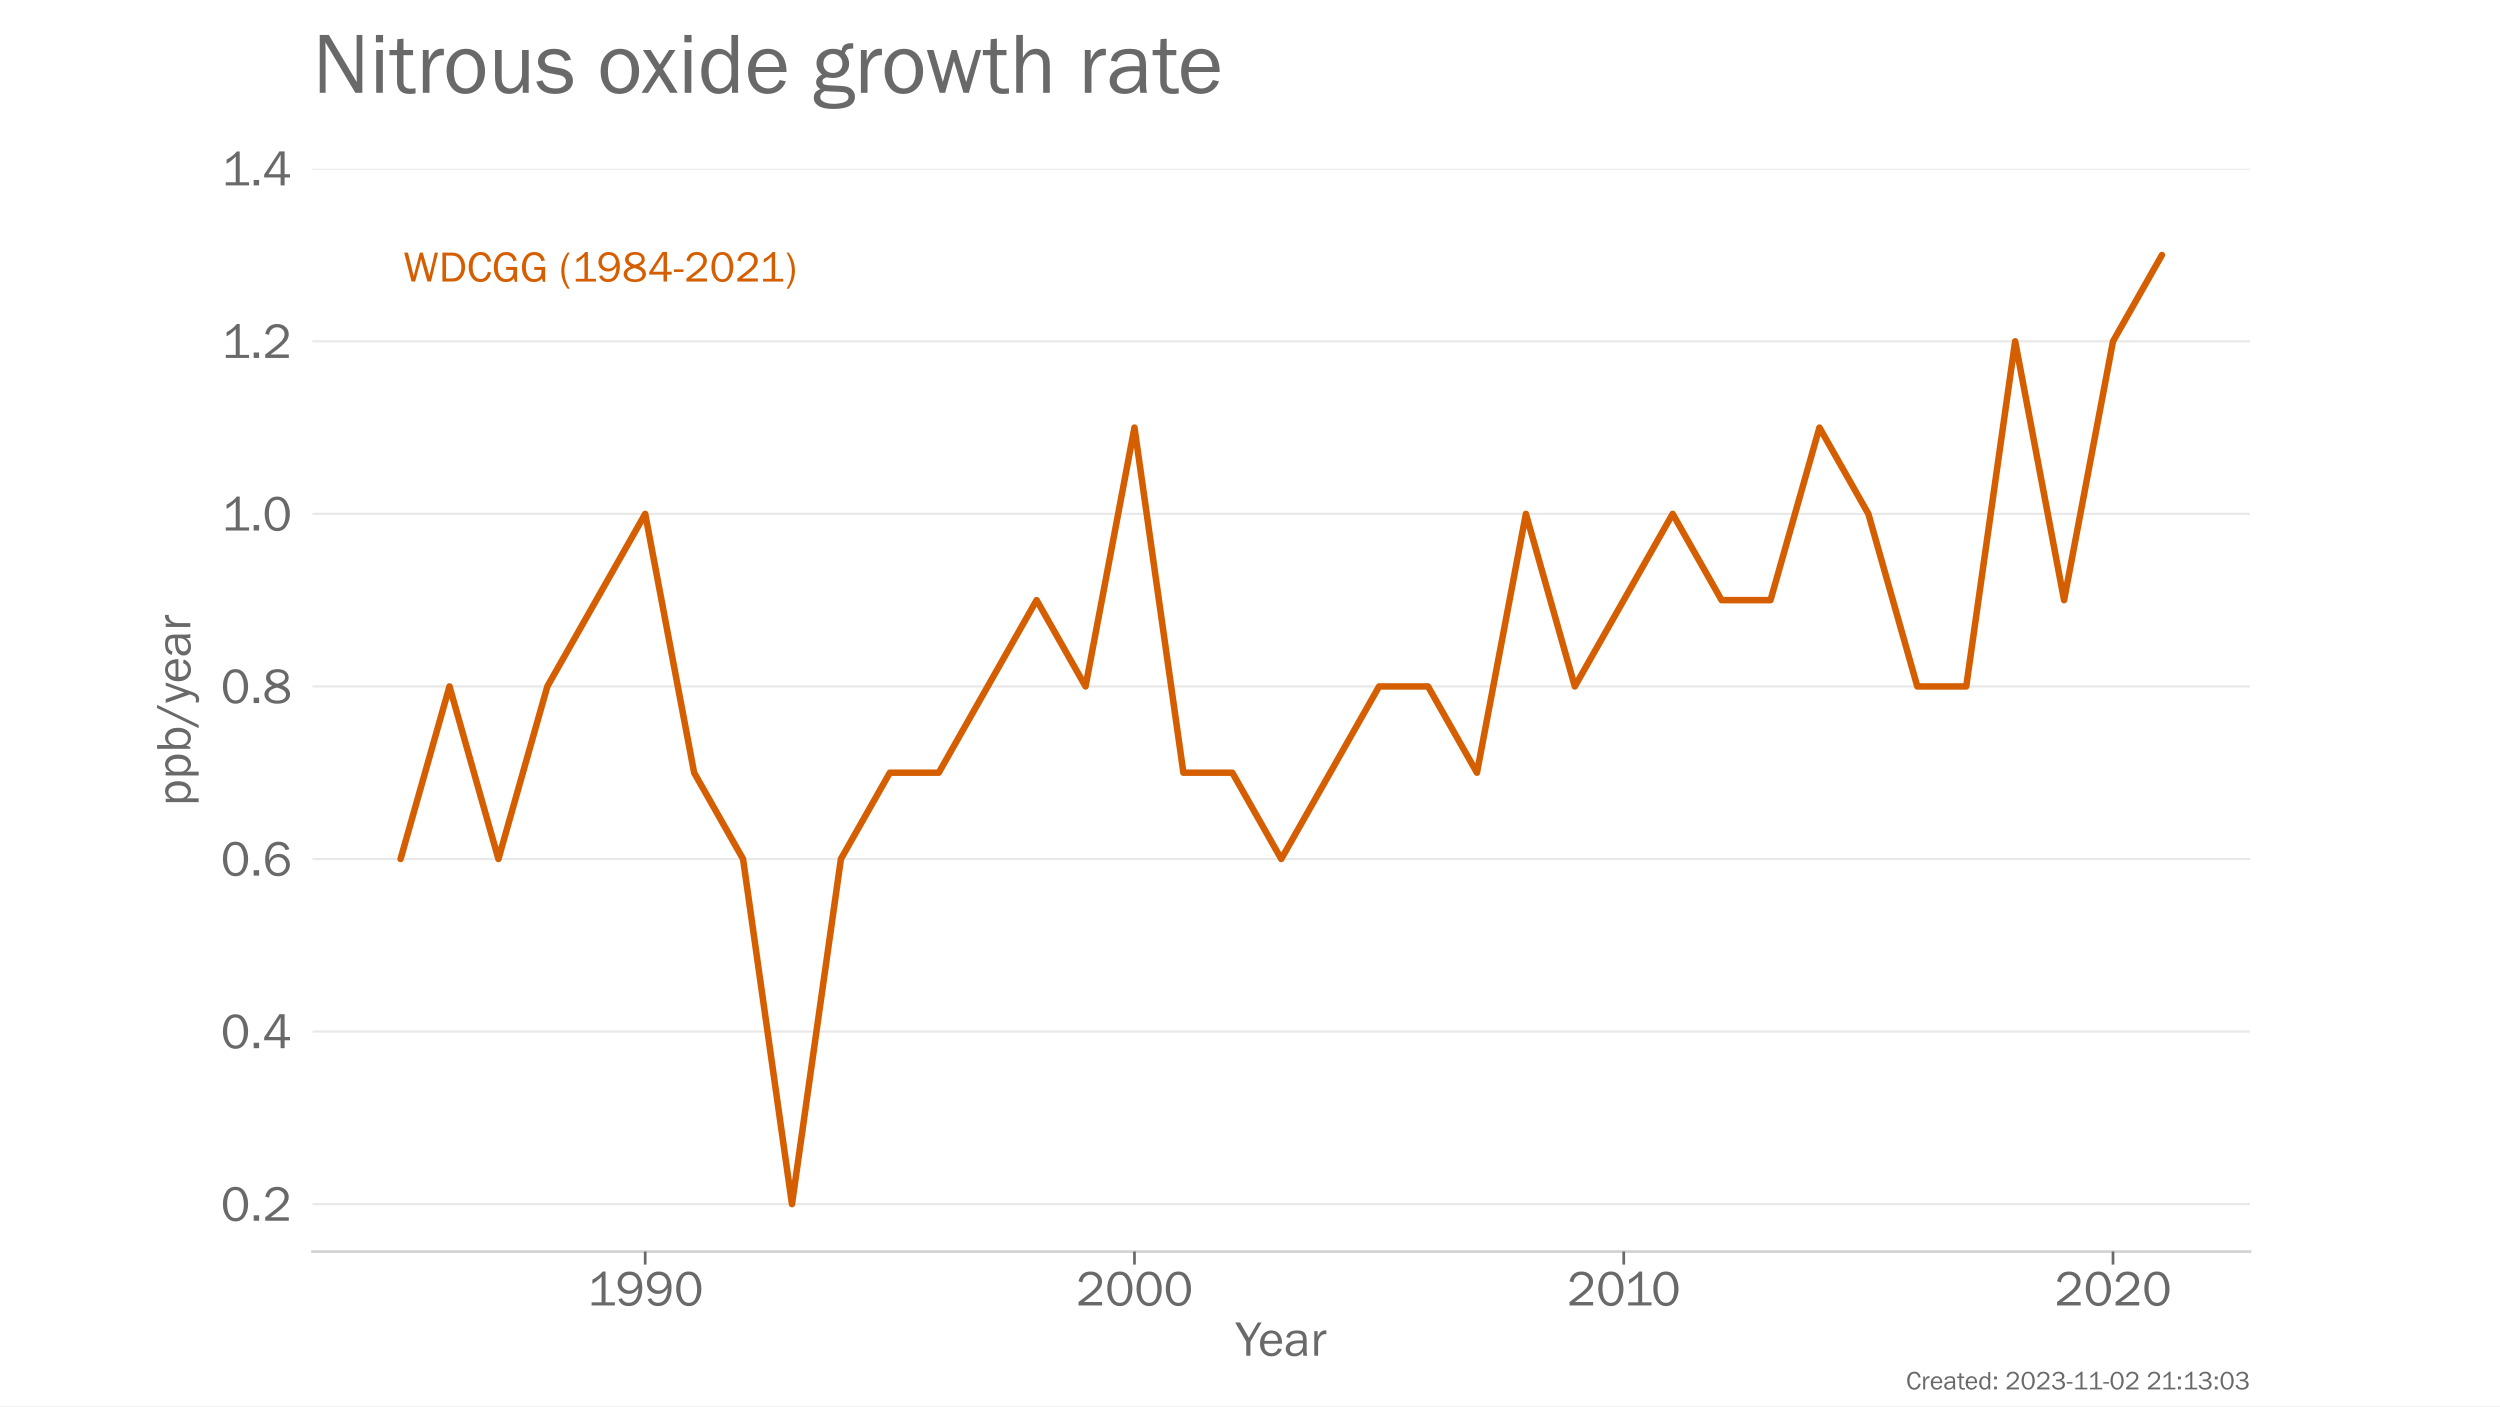
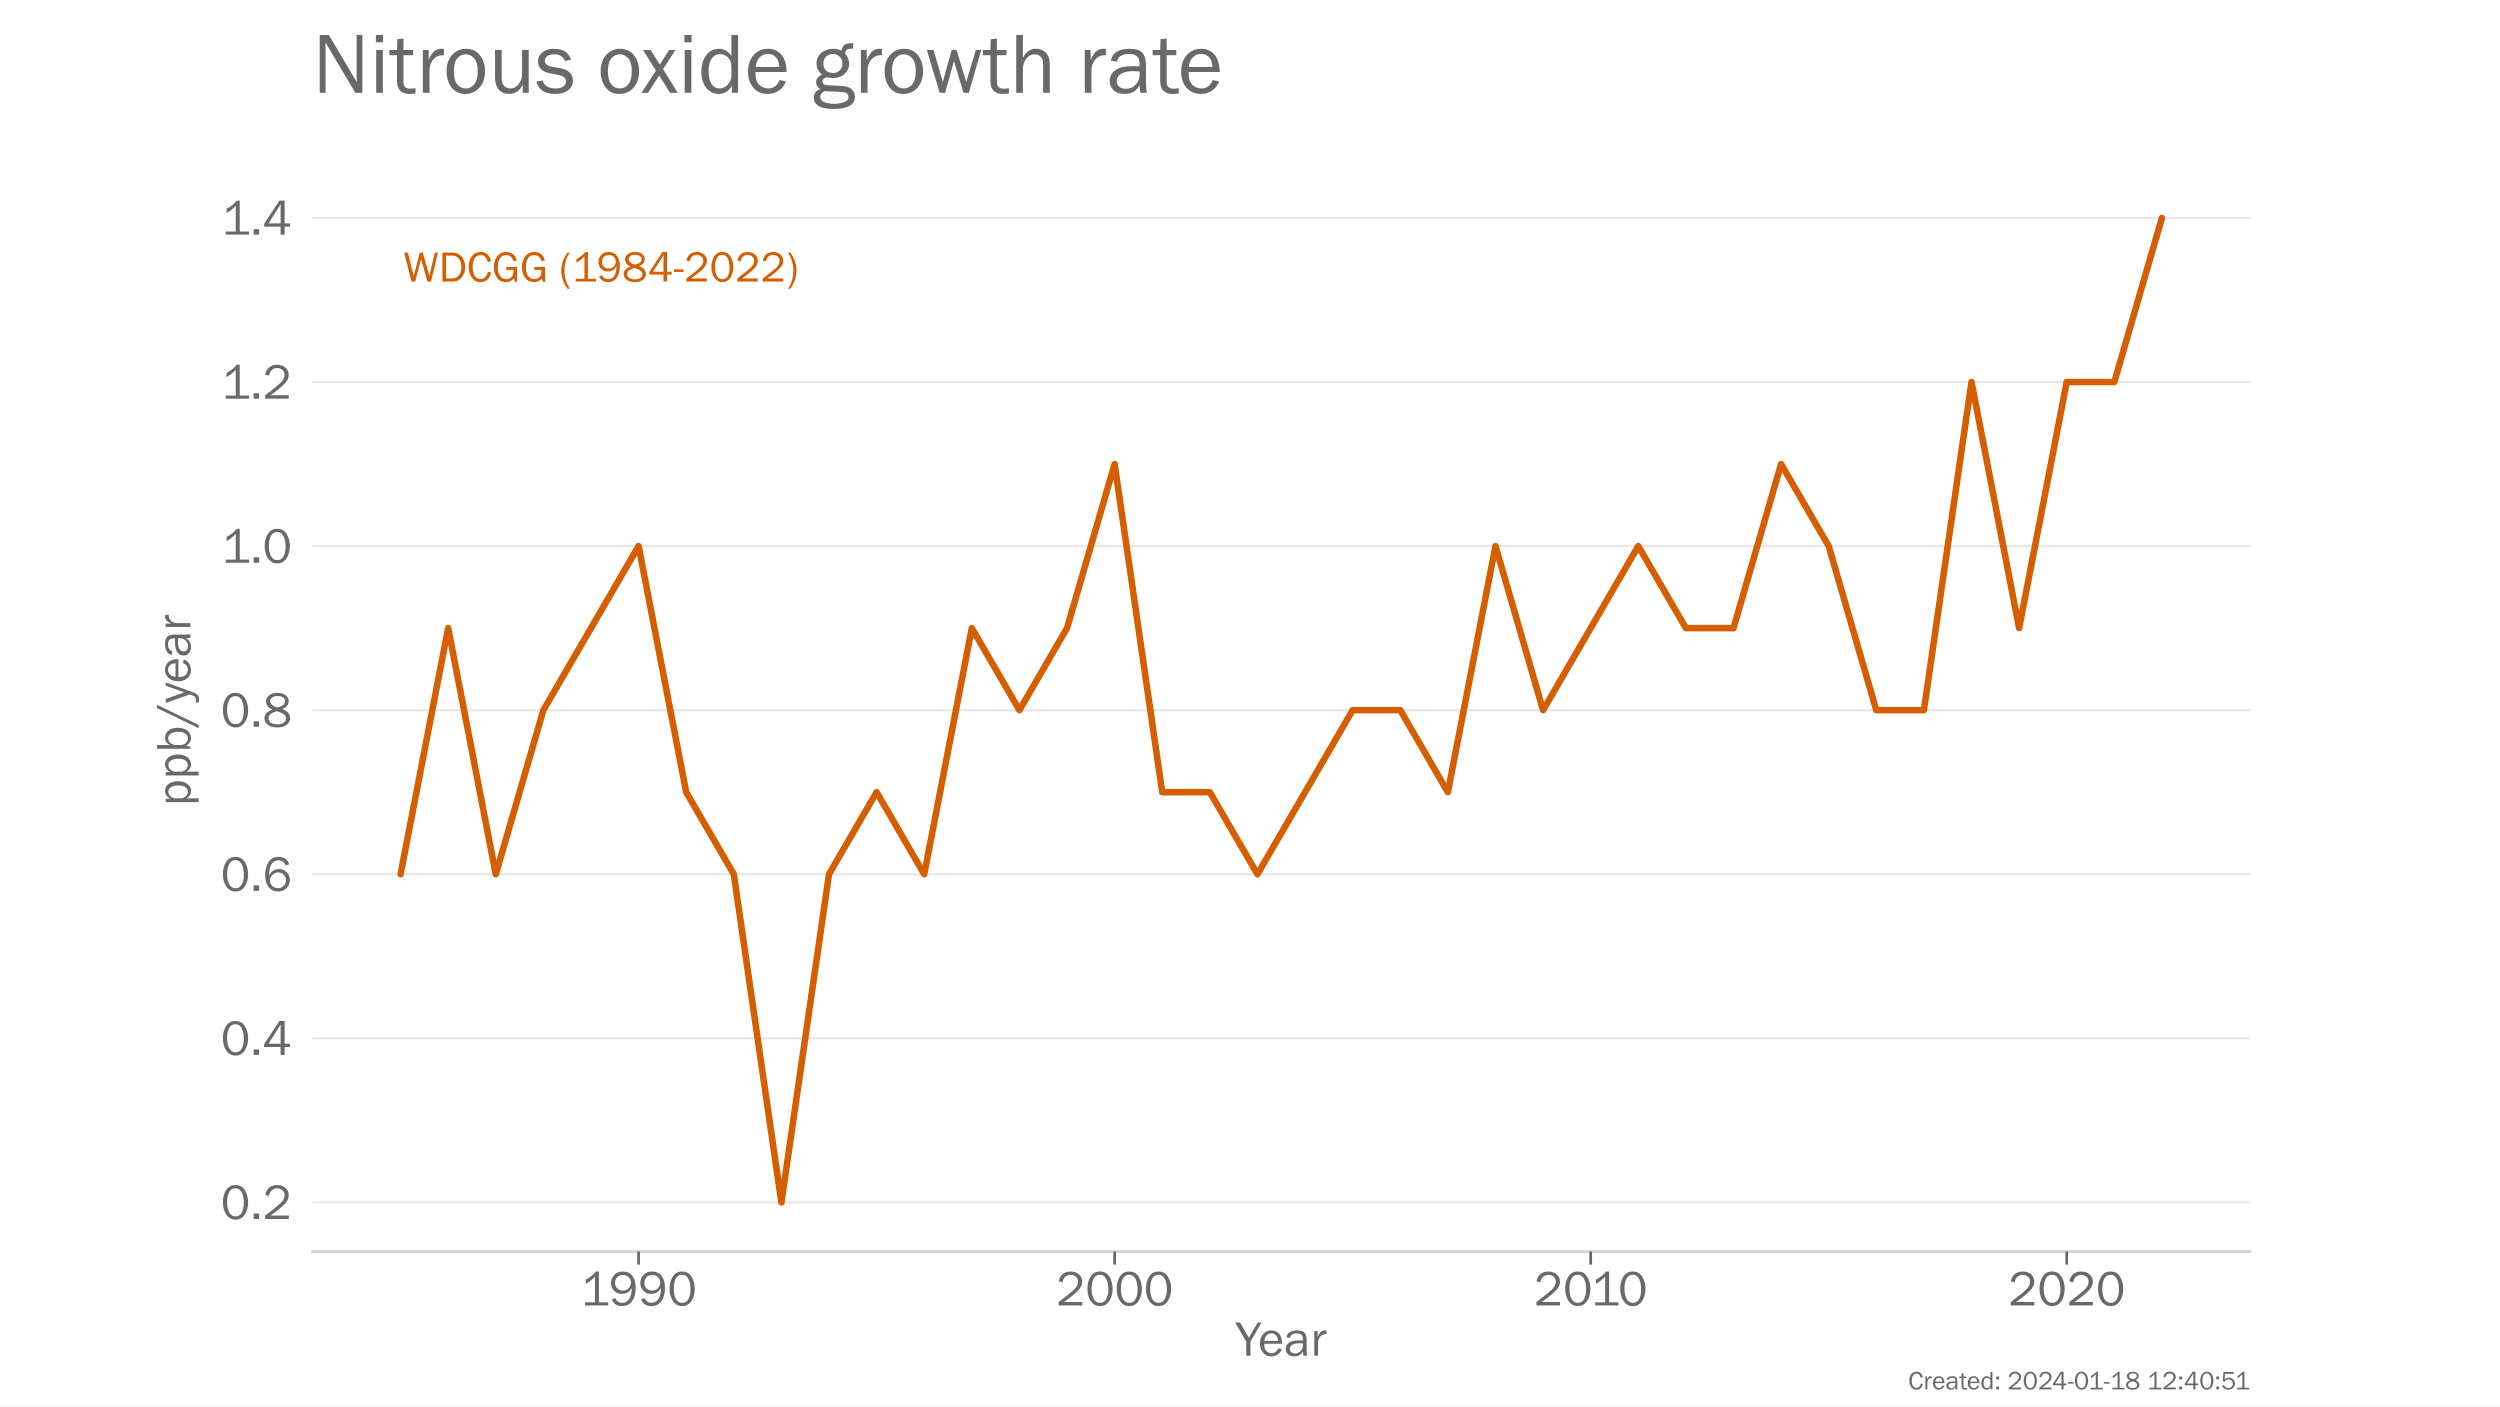
<svg xmlns="http://www.w3.org/2000/svg" xmlns:xlink="http://www.w3.org/1999/xlink" height="648pt" version="1.1" viewBox="0 0 1152 648" width="1152pt">
  <defs>
    <style type="text/css">*{stroke-linecap:butt;stroke-linejoin:round;}</style>
  </defs>
  <g id="figure_1">
    <g id="patch_1">
      <path d="M 0 648  L 1152 648  L 1152 0  L 0 0  z " style="fill:#ffffff;" />
    </g>
    <g id="axes_1">
      <g id="patch_2">
        <path d="M 144 576.72  L 1036.8 576.72  L 1036.8 77.76  L 144 77.76  z " style="fill:none;" />
      </g>
      <g id="patch_3">
        <path d="M 144 576.72  L 1036.8 576.72  " style="fill:none;stroke:#d3d3d3;stroke-linecap:square;stroke-linejoin:miter;stroke-width:1.25;" />
      </g>
      <g id="matplotlib.axis_1">
        <g id="xtick_1">
          <g id="line2d_1">
            <defs>
-               <path d="M 0 0  L 0 6  " id="m8f331033c1" style="stroke:#696969;stroke-width:1.25;" />
+               <path d="M 0 0  L 0 6  " id="m89093db802" style="stroke:#696969;stroke-width:1.25;" />
            </defs>
            <g>
-               <use style="fill:#696969;stroke:#696969;stroke-width:1.25;" x="297.309" xlink:href="#m8f331033c1" y="576.72" />
+               <use style="fill:#696969;stroke:#696969;stroke-width:1.25;" x="294.262" xlink:href="#m89093db802" y="576.72" />
            </g>
          </g>
          <g id="text_1">
-             <g style="fill:#696969;" transform="translate(270.4925 601.5509)scale(0.23 -0.23)">
+             <g style="fill:#696969;" transform="translate(267.4458 601.5509)scale(0.23 -0.23)">
              <defs>
                <path d="M 55.859 6.203  L 55.859 0  L 9.188 0  L 9.188 6.203  L 29.203 6.203  L 29.203 57.672  Q 20.359 48.438 10.844 43.266  L 10.844 51.656  Q 23.969 58.547 31.203 68.016  L 37.156 68.016  L 37.156 6.203  z " id="FranklinGothic-Book-49" />
                <path d="M 5.719 12.156  L 12.406 14.594  Q 16.547 5.375 26.375 5.375  Q 35.891 5.375 40.703 13.375  Q 45.516 21.391 45.656 35.109  Q 39.109 23.094 25.984 23.094  Q 16.703 23.094 10.406 29.422  Q 4.109 35.75 4.109 45.062  Q 4.109 54.547 10.719 61.281  Q 17.328 68.016 27.594 68.016  Q 40.141 68.016 46.828 59.203  Q 53.516 50.391 53.516 34.969  Q 53.516 18.75 46.438 8.719  Q 39.359 -1.312 26.266 -1.312  Q 10.984 -1.312 5.719 12.156  z M 27.828 29.781  Q 34.719 29.781 39.375 34.594  Q 44.047 39.406 44.047 45.844  Q 44.047 52.094 39.625 56.578  Q 35.203 61.078 27.984 61.078  Q 20.656 61.078 16.406 56.469  Q 12.156 51.859 12.156 45.219  Q 12.156 38.094 16.859 33.938  Q 21.578 29.781 27.828 29.781  z " id="FranklinGothic-Book-57" />
                <path d="M 29.391 -1.312  Q 17.875 -1.312 10.984 8.672  Q 4.109 18.656 4.109 33.453  Q 4.109 48 10.641 58  Q 17.188 68.016 29.156 68.016  Q 41.656 68.016 48.125 57.562  Q 54.594 47.125 54.594 33.062  Q 54.594 19.281 47.953 8.984  Q 41.312 -1.312 29.391 -1.312  z M 29.438 5.219  Q 37.891 5.219 41.938 12.859  Q 46 20.516 46 32.078  Q 46 44.734 41.844 53.125  Q 37.703 61.531 29.047 61.531  Q 20.703 61.531 16.625 53.859  Q 12.547 46.188 12.547 33.688  Q 12.547 20.703 16.844 12.953  Q 21.141 5.219 29.438 5.219  z " id="FranklinGothic-Book-48" />
              </defs>
              <use xlink:href="#FranklinGothic-Book-49" />
              <use x="57.268" xlink:href="#FranklinGothic-Book-57" />
              <use x="115.91" xlink:href="#FranklinGothic-Book-57" />
              <use x="174.553" xlink:href="#FranklinGothic-Book-48" />
            </g>
          </g>
        </g>
        <g id="xtick_2">
          <g id="line2d_2">
            <g>
-               <use style="fill:#696969;stroke:#696969;stroke-width:1.25;" x="522.764" xlink:href="#m8f331033c1" y="576.72" />
+               <use style="fill:#696969;stroke:#696969;stroke-width:1.25;" x="513.624" xlink:href="#m89093db802" y="576.72" />
            </g>
          </g>
          <g id="text_2">
-             <g style="fill:#696969;" transform="translate(495.7889 601.5509)scale(0.23 -0.23)">
+             <g style="fill:#696969;" transform="translate(486.6489 601.5509)scale(0.23 -0.23)">
              <defs>
                <path d="M 52.484 6.938  L 52.484 0  L 5.172 0  L 5.172 6.938  Q 33.203 27.938 38.594 34.594  Q 44 41.266 44 47.797  Q 44 53.906 39.453 57.656  Q 34.906 61.422 29 61.422  Q 22.906 61.422 18.219 57.297  Q 13.531 53.172 12.938 46.094  L 5.172 48.438  Q 10.062 68.016 29.109 68.016  Q 39.406 68.016 45.844 62.156  Q 52.297 56.297 52.297 47.859  Q 52.297 42.047 49.234 36.672  Q 46.188 31.297 37.688 23.828  Q 29.203 16.359 15.719 6.938  z " id="FranklinGothic-Book-50" />
              </defs>
              <use xlink:href="#FranklinGothic-Book-50" />
              <use x="58.643" xlink:href="#FranklinGothic-Book-48" />
              <use x="117.285" xlink:href="#FranklinGothic-Book-48" />
              <use x="175.928" xlink:href="#FranklinGothic-Book-48" />
            </g>
          </g>
        </g>
        <g id="xtick_3">
          <g id="line2d_3">
            <g>
-               <use style="fill:#696969;stroke:#696969;stroke-width:1.25;" x="748.218" xlink:href="#m8f331033c1" y="576.72" />
+               <use style="fill:#696969;stroke:#696969;stroke-width:1.25;" x="732.985" xlink:href="#m89093db802" y="576.72" />
            </g>
          </g>
          <g id="text_3">
-             <g style="fill:#696969;" transform="translate(722.0485 601.5509)scale(0.23 -0.23)">
+             <g style="fill:#696969;" transform="translate(706.8151 601.5509)scale(0.23 -0.23)">
              <use xlink:href="#FranklinGothic-Book-50" />
              <use x="58.643" xlink:href="#FranklinGothic-Book-48" />
              <use x="113.535" xlink:href="#FranklinGothic-Book-49" />
              <use x="168.928" xlink:href="#FranklinGothic-Book-48" />
            </g>
          </g>
        </g>
        <g id="xtick_4">
          <g id="line2d_4">
            <g>
-               <use style="fill:#696969;stroke:#696969;stroke-width:1.25;" x="973.673" xlink:href="#m8f331033c1" y="576.72" />
+               <use style="fill:#696969;stroke:#696969;stroke-width:1.25;" x="952.346" xlink:href="#m89093db802" y="576.72" />
            </g>
          </g>
          <g id="text_4">
-             <g style="fill:#696969;" transform="translate(946.698 601.5509)scale(0.23 -0.23)">
+             <g style="fill:#696969;" transform="translate(925.3713 601.5509)scale(0.23 -0.23)">
              <use xlink:href="#FranklinGothic-Book-50" />
              <use x="58.643" xlink:href="#FranklinGothic-Book-48" />
              <use x="117.285" xlink:href="#FranklinGothic-Book-50" />
              <use x="175.928" xlink:href="#FranklinGothic-Book-48" />
            </g>
          </g>
        </g>
        <g id="text_5">
          <g style="fill:#696969;" transform="translate(569.3658 624.7128)scale(0.23 -0.23)">
            <defs>
              <path d="M 52 66.656  L 29.688 28.031  L 29.688 0  L 21.344 0  L 21.344 28.031  L -0.984 66.656  L 8.844 66.656  L 26.562 35.984  L 44.391 66.656  z " id="FranklinGothic-Book-89" />
              <path d="M 40.234 14.703  L 47.359 13.234  Q 45.406 6.938 39.734 2.812  Q 34.078 -1.312 26.422 -1.312  Q 16.312 -1.312 10.062 5.781  Q 3.812 12.891 3.812 24.422  Q 3.812 36.188 10.297 43.438  Q 16.797 50.688 26.609 50.688  Q 36.281 50.688 42.156 44  Q 48.047 37.312 48.188 23.969  L 12.359 23.969  Q 12.359 12.797 17.047 8.891  Q 21.734 4.984 26.953 4.984  Q 36.375 4.984 40.234 14.703  z M 39.797 29.688  Q 39.703 33.844 38.422 37.062  Q 37.156 40.281 34.125 42.547  Q 31.109 44.828 26.859 44.828  Q 21.141 44.828 17.156 40.719  Q 13.188 36.625 12.703 29.688  z " id="FranklinGothic-Book-101" />
              <path d="M 46.297 0  L 38.672 0  Q 38.234 2.344 37.797 8.891  Q 32.719 -1.312 20.516 -1.312  Q 12.203 -1.312 7.766 3.078  Q 3.328 7.469 3.328 13.625  Q 3.328 21.094 9.672 25.906  Q 16.016 30.719 31.25 30.719  Q 33.297 30.719 37.797 30.516  Q 37.797 36.375 36.891 38.984  Q 35.984 41.609 33.047 43.172  Q 30.125 44.734 25.344 44.734  Q 13.672 44.734 11.766 35.844  L 4.688 37.062  Q 7.281 50.688 26.469 50.688  Q 36.672 50.688 40.938 46.172  Q 45.219 41.656 45.219 30.516  L 45.219 9.578  Q 45.219 4.344 46.297 0  z M 37.797 24.656  Q 33.109 24.953 30.672 24.953  Q 21.578 24.953 16.547 21.969  Q 11.531 19 11.531 13.281  Q 11.531 9.672 14.234 7.125  Q 16.938 4.594 22.078 4.594  Q 29 4.594 33.469 9.625  Q 37.938 14.656 37.938 21.438  Q 37.938 22.797 37.797 24.656  z " id="FranklinGothic-Book-97" />
              <path d="M 15.328 0  L 7.672 0  L 7.672 49.312  L 14.406 49.312  L 14.406 37.797  Q 17.969 45.953 21.547 48.359  Q 25.141 50.781 28.906 50.781  Q 30.078 50.781 31.938 50.594  L 31.938 43.266  L 30.375 43.266  Q 24.031 43.266 19.828 38.531  Q 15.625 33.797 15.328 26.078  z " id="FranklinGothic-Book-114" />
            </defs>
            <use xlink:href="#FranklinGothic-Book-89" />
            <use x="45.025" xlink:href="#FranklinGothic-Book-101" />
            <use x="97.076" xlink:href="#FranklinGothic-Book-97" />
            <use x="149.957" xlink:href="#FranklinGothic-Book-114" />
          </g>
        </g>
      </g>
      <g id="matplotlib.axis_2">
        <g id="ytick_1">
          <g id="line2d_5">
-             <path clip-path="url(#pb5cd2cbddf)" d="M 144 554.853  L 1036.8 554.853  " style="fill:none;stroke:#d3d3d3;stroke-linecap:round;stroke-opacity:0.5;" />
+             <path clip-path="url(#pbe917a6048)" d="M 144 554.04  L 1036.8 554.04  " style="fill:none;stroke:#d3d3d3;stroke-linecap:round;stroke-opacity:0.5;" />
          </g>
          <g id="text_6">
-             <g style="fill:#696969;" transform="translate(101.7753 562.5187)scale(0.23 -0.23)">
+             <g style="fill:#696969;" transform="translate(101.7753 561.7055)scale(0.23 -0.23)">
              <defs>
                <path d="M 17.969 10.938  L 17.969 0  L 7.078 0  L 7.078 10.938  z " id="FranklinGothic-Book-46" />
              </defs>
              <use xlink:href="#FranklinGothic-Book-48" />
              <use x="58.643" xlink:href="#FranklinGothic-Book-46" />
              <use x="83.643" xlink:href="#FranklinGothic-Book-50" />
            </g>
          </g>
        </g>
        <g id="ytick_2">
          <g id="line2d_6">
-             <path clip-path="url(#pb5cd2cbddf)" d="M 144 475.338  L 1036.8 475.338  " style="fill:none;stroke:#d3d3d3;stroke-linecap:round;stroke-opacity:0.5;" />
+             <path clip-path="url(#pbe917a6048)" d="M 144 478.44  L 1036.8 478.44  " style="fill:none;stroke:#d3d3d3;stroke-linecap:round;stroke-opacity:0.5;" />
          </g>
          <g id="text_7">
-             <g style="fill:#696969;" transform="translate(101.7753 483.0032)scale(0.23 -0.23)">
+             <g style="fill:#696969;" transform="translate(101.7753 486.1055)scale(0.23 -0.23)">
              <defs>
                <path d="M 44.094 0  L 36.031 0  L 36.031 15.875  L 3.078 15.875  L 3.078 21.484  L 33.641 68.062  L 44.094 68.062  L 44.094 22.469  L 54.891 22.469  L 54.891 15.875  L 44.094 15.875  z M 36.031 22.469  L 36.031 54  Q 36.031 57.422 36.188 61.375  Q 34.078 57.516 32.562 55.125  L 11.766 22.469  z " id="FranklinGothic-Book-52" />
              </defs>
              <use xlink:href="#FranklinGothic-Book-48" />
              <use x="58.643" xlink:href="#FranklinGothic-Book-46" />
              <use x="83.643" xlink:href="#FranklinGothic-Book-52" />
            </g>
          </g>
        </g>
        <g id="ytick_3">
          <g id="line2d_7">
-             <path clip-path="url(#pb5cd2cbddf)" d="M 144 395.822  L 1036.8 395.822  " style="fill:none;stroke:#d3d3d3;stroke-linecap:round;stroke-opacity:0.5;" />
+             <path clip-path="url(#pbe917a6048)" d="M 144 402.84  L 1036.8 402.84  " style="fill:none;stroke:#d3d3d3;stroke-linecap:round;stroke-opacity:0.5;" />
          </g>
          <g id="text_8">
-             <g style="fill:#696969;" transform="translate(101.7753 403.4876)scale(0.23 -0.23)">
+             <g style="fill:#696969;" transform="translate(101.7753 410.5055)scale(0.23 -0.23)">
              <defs>
                <path d="M 53.562 53.031  L 46.047 50.984  Q 42.188 61.141 31.984 61.141  Q 13.234 61.141 12.797 30.125  Q 15.766 37.016 21.234 40.328  Q 26.703 43.656 32.812 43.656  Q 42.094 43.656 48.359 37.188  Q 54.641 30.719 54.641 21.688  Q 54.641 12.312 47.969 5.5  Q 41.312 -1.312 30.906 -1.312  Q 19.094 -1.312 12.078 7.594  Q 5.078 16.5 5.078 31.844  Q 5.078 46.828 11.688 57.422  Q 18.312 68.016 32.172 68.016  Q 48.141 68.016 53.562 53.031  z M 30.766 5.375  Q 37.844 5.375 42.359 10.031  Q 46.875 14.703 46.875 21.234  Q 46.875 27.688 42.453 32.297  Q 38.031 36.922 31.5 36.922  Q 24.75 36.922 19.719 32.078  Q 14.703 27.25 14.703 20.75  Q 14.703 14.75 19.188 10.062  Q 23.688 5.375 30.766 5.375  z " id="FranklinGothic-Book-54" />
              </defs>
              <use xlink:href="#FranklinGothic-Book-48" />
              <use x="58.643" xlink:href="#FranklinGothic-Book-46" />
              <use x="83.643" xlink:href="#FranklinGothic-Book-54" />
            </g>
          </g>
        </g>
        <g id="ytick_4">
          <g id="line2d_8">
-             <path clip-path="url(#pb5cd2cbddf)" d="M 144 316.307  L 1036.8 316.307  " style="fill:none;stroke:#d3d3d3;stroke-linecap:round;stroke-opacity:0.5;" />
+             <path clip-path="url(#pbe917a6048)" d="M 144 327.24  L 1036.8 327.24  " style="fill:none;stroke:#d3d3d3;stroke-linecap:round;stroke-opacity:0.5;" />
          </g>
          <g id="text_9">
-             <g style="fill:#696969;" transform="translate(101.7753 323.9721)scale(0.23 -0.23)">
+             <g style="fill:#696969;" transform="translate(101.7753 334.9055)scale(0.23 -0.23)">
              <defs>
                <path d="M 19.484 34.578  Q 6.844 40.094 6.844 50.594  Q 6.844 58.203 13.141 63.109  Q 19.438 68.016 29.828 68.016  Q 40.094 68.016 46.141 63.297  Q 52.203 58.594 52.203 50.984  Q 52.203 40.375 39.266 35.797  Q 49.703 30.953 52.359 26.453  Q 55.031 21.969 55.031 17.484  Q 55.031 9.469 48.219 4.078  Q 41.406 -1.312 29.734 -1.312  Q 17.281 -1.312 10.438 4.172  Q 3.609 9.672 3.609 17.234  Q 3.609 28.516 19.484 34.578  z M 29.594 38.719  Q 37.984 40.969 41.453 43.891  Q 44.922 46.828 44.922 51.219  Q 44.922 56.344 40.797 59  Q 36.672 61.672 29.938 61.672  Q 23.484 61.672 19.375 58.859  Q 15.281 56.062 15.281 51.312  Q 15.281 46.625 19.844 43.203  Q 24.422 39.797 29.594 38.719  z M 28.656 31.062  Q 11.766 27.047 11.766 16.938  Q 11.766 11.672 16.375 8.328  Q 21 4.984 29.984 4.984  Q 37.594 4.984 42.234 8.25  Q 46.875 11.531 46.875 16.609  Q 46.875 26.312 28.656 31.062  z " id="FranklinGothic-Book-56" />
              </defs>
              <use xlink:href="#FranklinGothic-Book-48" />
              <use x="58.643" xlink:href="#FranklinGothic-Book-46" />
              <use x="83.643" xlink:href="#FranklinGothic-Book-56" />
            </g>
          </g>
        </g>
        <g id="ytick_5">
          <g id="line2d_9">
-             <path clip-path="url(#pb5cd2cbddf)" d="M 144 236.791  L 1036.8 236.791  " style="fill:none;stroke:#d3d3d3;stroke-linecap:round;stroke-opacity:0.5;" />
+             <path clip-path="url(#pbe917a6048)" d="M 144 251.64  L 1036.8 251.64  " style="fill:none;stroke:#d3d3d3;stroke-linecap:round;stroke-opacity:0.5;" />
          </g>
          <g id="text_10">
-             <g style="fill:#696969;" transform="translate(101.9191 244.4565)scale(0.23 -0.23)">
+             <g style="fill:#696969;" transform="translate(101.9191 259.3055)scale(0.23 -0.23)">
              <use xlink:href="#FranklinGothic-Book-49" />
              <use x="58.018" xlink:href="#FranklinGothic-Book-46" />
              <use x="83.018" xlink:href="#FranklinGothic-Book-48" />
            </g>
          </g>
        </g>
        <g id="ytick_6">
          <g id="line2d_10">
-             <path clip-path="url(#pb5cd2cbddf)" d="M 144 157.276  L 1036.8 157.276  " style="fill:none;stroke:#d3d3d3;stroke-linecap:round;stroke-opacity:0.5;" />
+             <path clip-path="url(#pbe917a6048)" d="M 144 176.04  L 1036.8 176.04  " style="fill:none;stroke:#d3d3d3;stroke-linecap:round;stroke-opacity:0.5;" />
          </g>
          <g id="text_11">
-             <g style="fill:#696969;" transform="translate(101.9191 164.941)scale(0.23 -0.23)">
+             <g style="fill:#696969;" transform="translate(101.9191 183.7055)scale(0.23 -0.23)">
              <use xlink:href="#FranklinGothic-Book-49" />
              <use x="58.018" xlink:href="#FranklinGothic-Book-46" />
              <use x="83.018" xlink:href="#FranklinGothic-Book-50" />
            </g>
          </g>
        </g>
        <g id="ytick_7">
          <g id="line2d_11">
-             <path clip-path="url(#pb5cd2cbddf)" d="M 144 77.76  L 1036.8 77.76  " style="fill:none;stroke:#d3d3d3;stroke-linecap:round;stroke-opacity:0.5;" />
+             <path clip-path="url(#pbe917a6048)" d="M 144 100.44  L 1036.8 100.44  " style="fill:none;stroke:#d3d3d3;stroke-linecap:round;stroke-opacity:0.5;" />
          </g>
          <g id="text_12">
-             <g style="fill:#696969;" transform="translate(101.9191 85.42547)scale(0.23 -0.23)">
+             <g style="fill:#696969;" transform="translate(101.9191 108.1055)scale(0.23 -0.23)">
              <use xlink:href="#FranklinGothic-Book-49" />
              <use x="58.018" xlink:href="#FranklinGothic-Book-46" />
              <use x="83.018" xlink:href="#FranklinGothic-Book-52" />
            </g>
          </g>
        </g>
        <g id="text_13">
          <g style="fill:#696969;" transform="translate(87.71078 371.3964)rotate(-90)scale(0.23 -0.23)">
            <defs>
              <path d="M 15.328 -16.656  L 7.672 -16.656  L 7.672 49.312  L 14.547 49.312  L 14.547 39.75  Q 19.781 50.688 30.125 50.688  Q 38.875 50.688 44.234 43.375  Q 49.609 36.078 49.609 24.906  Q 49.609 12.844 44.094 5.766  Q 38.578 -1.312 29.938 -1.312  Q 20.656 -1.312 15.328 7.516  z M 15.328 31.781  L 15.328 17.922  Q 16.062 12.312 20.062 8.641  Q 24.078 4.984 28.422 4.984  Q 33.453 4.984 37.328 9.375  Q 41.219 13.766 41.219 24.562  Q 41.219 33.891 37.703 38.938  Q 34.188 44 28.375 44  Q 23.781 44 20.141 40.422  Q 16.5 36.859 15.328 31.781  z " id="FranklinGothic-Book-112" />
              <path d="M 11.375 0  L 7.672 0  L 7.672 66.656  L 15.328 66.656  L 15.328 41.109  Q 20.609 50.688 29.891 50.688  Q 38.375 50.688 44.109 44  Q 49.859 37.312 49.859 24.562  Q 49.859 13.578 44.219 6.125  Q 38.578 -1.312 29.547 -1.312  Q 19.484 -1.312 14.109 8.156  z M 15.328 19.344  Q 15.875 11.766 20 8.344  Q 24.125 4.938 28.719 4.938  Q 34.578 4.938 38.156 10.016  Q 41.75 15.094 41.75 23.922  Q 41.75 33.453 38.281 38.891  Q 34.812 44.344 28.656 44.344  Q 23.828 44.344 19.938 40.453  Q 16.062 36.578 15.328 30.422  z " id="FranklinGothic-Book-98" />
              <path d="M 1.859 -16.656  L -4.688 -16.656  L 35.547 66.656  L 42.094 66.656  z " id="FranklinGothic-Book-47" />
              <path d="M 41.5 49.312  L 21.734 -5.766  Q 17.438 -17.672 8.016 -17.672  Q 5.031 -17.672 1.422 -16.656  L 1.422 -10.641  Q 4.391 -11.328 6.547 -11.328  Q 10.203 -11.328 12.672 -9.219  Q 15.141 -7.125 17.578 0.922  L 0.531 49.312  L 8.344 49.312  L 21.531 12.25  L 35.062 49.312  z " id="FranklinGothic-Book-121" />
            </defs>
            <use xlink:href="#FranklinGothic-Book-112" />
            <use x="53.418" xlink:href="#FranklinGothic-Book-112" />
            <use x="106.836" xlink:href="#FranklinGothic-Book-98" />
            <use x="160.547" xlink:href="#FranklinGothic-Book-47" />
            <use x="205.957" xlink:href="#FranklinGothic-Book-121" />
            <use x="246.086" xlink:href="#FranklinGothic-Book-101" />
            <use x="298.137" xlink:href="#FranklinGothic-Book-97" />
            <use x="351.018" xlink:href="#FranklinGothic-Book-114" />
          </g>
        </g>
      </g>
      <g id="text_14">
        <g style="fill:#696969;" transform="translate(144 42.76)scale(0.4 -0.4)">
          <defs>
            <path d="M 57.422 0  L 49.312 0  L 14.844 58.109  L 14.938 53.719  Q 15.094 51.219 15.094 49.516  L 15.094 0  L 8.344 0  L 8.344 66.656  L 18.797 66.656  L 51.031 12.312  L 50.922 16.938  Q 50.828 19.672 50.828 21.781  L 50.828 66.656  L 57.422 66.656  z " id="FranklinGothic-Book-78" />
            <path d="M 15.578 66.656  L 15.578 58.156  L 7.328 58.156  L 7.328 66.656  z M 15.328 49.312  L 15.328 0  L 7.672 0  L 7.672 49.312  z " id="FranklinGothic-Book-105" />
            <path d="M 30.031 5.281  L 30.031 -0.781  Q 25.984 -1.312 23 -1.312  Q 8.688 -1.312 8.688 13.625  L 8.688 43.312  L -0.047 43.312  L -0.047 49.312  L 8.688 49.312  L 9.031 61.719  L 16.156 62.406  L 16.156 49.312  L 27.203 49.312  L 27.203 43.312  L 16.156 43.312  L 16.156 12.359  Q 16.156 4.734 24.078 4.734  Q 26.703 4.734 30.031 5.281  z " id="FranklinGothic-Book-116" />
            <path d="M 25.344 -1.312  Q 15.188 -1.312 9.5 6.203  Q 3.812 13.719 3.812 24.859  Q 3.812 36.625 10.203 43.656  Q 16.609 50.688 26.125 50.688  Q 36.328 50.688 42.203 43.281  Q 48.094 35.891 48.094 24.812  Q 48.094 13.281 41.75 5.984  Q 35.406 -1.312 25.344 -1.312  z M 25.922 4.984  Q 31.781 4.984 35.734 9.812  Q 39.703 14.656 39.703 24.859  Q 39.703 35.109 35.547 39.719  Q 31.391 44.344 25.828 44.344  Q 20.125 44.344 16.156 39.672  Q 12.203 35.016 12.203 24.906  Q 12.203 14.203 16.156 9.594  Q 20.125 4.984 25.922 4.984  z " id="FranklinGothic-Book-111" />
            <path d="M 46.484 0  L 39.594 0  L 39.594 9.422  Q 34.328 -1.312 23.875 -1.312  Q 16.312 -1.312 11.984 3.656  Q 7.672 8.641 7.672 17.828  L 7.672 49.312  L 15.328 49.312  L 15.328 17.828  Q 15.328 10.5 18.375 7.734  Q 21.438 4.984 25.094 4.984  Q 28.812 4.984 31.812 7.078  Q 34.812 9.188 36.812 13.062  Q 38.812 16.938 38.812 21.531  L 38.812 49.312  L 46.484 49.312  z " id="FranklinGothic-Book-117" />
            <path d="M 1.031 12.797  L 8.344 14.312  Q 10.797 4.984 23.781 4.984  Q 28.562 4.984 31.875 7.125  Q 35.203 9.281 35.203 13.188  Q 35.203 19 26.766 20.562  L 16.359 22.516  Q 10.25 23.688 6.641 27.094  Q 3.031 30.516 3.031 36.141  Q 3.031 42.328 7.953 46.5  Q 12.891 50.688 21.234 50.688  Q 37.312 50.688 41.062 38.141  L 34.031 36.625  Q 31 44.344 21.578 44.344  Q 16.891 44.344 13.891 42.406  Q 10.891 40.484 10.891 37.016  Q 10.891 31.547 18.562 30.125  L 28.172 28.422  Q 43.266 25.688 43.266 13.812  Q 43.266 7.031 37.641 2.859  Q 32.031 -1.312 22.703 -1.312  Q 5.172 -1.312 1.031 12.797  z " id="FranklinGothic-Book-115" />
            <path id="FranklinGothic-Book-32" />
            <path d="M 42.047 0  L 33.203 0  L 20.656 20.016  L 7.812 0  L 0.344 0  L 16.938 25.594  L 1.953 49.312  L 10.797 49.312  L 21.344 32.469  L 32.078 49.312  L 39.453 49.312  L 25.094 27.25  z " id="FranklinGothic-Book-120" />
            <path d="M 46.188 66.656  L 46.188 0  L 39.203 0  L 39.203 8.453  Q 34.031 -1.312 23.641 -1.312  Q 14.984 -1.312 9.422 5.938  Q 3.859 13.188 3.859 24.266  Q 3.859 35.594 9.375 43.141  Q 14.891 50.688 24.031 50.688  Q 32.906 50.688 38.531 42.578  L 38.531 66.656  z M 38.531 30.281  Q 38.531 36.766 34.562 40.672  Q 30.609 44.578 25.344 44.578  Q 19.625 44.578 15.938 39.5  Q 12.25 34.422 12.25 25.25  Q 12.25 15.328 15.641 10.156  Q 19.047 4.984 24.953 4.984  Q 30.328 4.984 34.422 9.469  Q 38.531 13.969 38.531 20.016  z " id="FranklinGothic-Book-100" />
            <path d="M 47.953 57.031  L 47.953 50.922  Q 42.672 50.922 40.891 49.703  Q 39.109 48.484 38.531 45.312  Q 43.266 39.844 43.266 33.406  Q 43.266 26.656 38.109 21.828  Q 32.953 17 24.266 17  Q 22.312 17 20.906 17.281  Q 18.219 17.828 17.531 17.828  Q 16.219 17.828 14.359 16.531  Q 12.5 15.234 12.5 13.188  Q 12.5 10.25 15.188 9.375  Q 17.875 8.5 27.828 8.25  Q 36.281 8.016 40.312 7.109  Q 44.344 6.203 47.125 3.094  Q 49.906 0 49.906 -4.5  Q 49.906 -18.609 25.094 -18.609  Q 13.328 -18.609 7.938 -15.062  Q 2.547 -11.531 2.547 -5.609  Q 2.547 1.562 10.062 4.25  Q 5.219 7.422 5.219 12.203  Q 5.219 17.922 12.062 20.953  Q 5.672 26.125 5.672 33.984  Q 5.672 41.312 11.141 46  Q 16.609 50.688 24.469 50.688  Q 30.031 50.688 34.578 48.578  Q 35.297 53.422 37.953 55.266  Q 40.625 57.125 46.047 57.125  Q 46.578 57.125 47.953 57.031  z M 24.516 22.859  Q 29.391 22.859 32.469 25.859  Q 35.547 28.859 35.547 33.641  Q 35.547 38.531 32.344 41.625  Q 29.156 44.734 24.609 44.734  Q 20.266 44.734 16.891 41.828  Q 13.531 38.922 13.531 33.547  Q 13.531 28.766 16.547 25.812  Q 19.578 22.859 24.516 22.859  z M 15.328 2  Q 9.969 -0.344 9.969 -4.781  Q 9.969 -8.547 14.375 -10.625  Q 18.797 -12.703 25.641 -12.703  Q 31.984 -12.703 37.25 -10.906  Q 42.531 -9.125 42.531 -4.891  Q 42.531 -2.594 40.969 -1.125  Q 39.406 0.344 36.688 0.734  Q 33.984 1.125 27.25 1.312  Q 19.188 1.516 15.328 2  z " id="FranklinGothic-Book-103" />
            <path d="M 64.5 49.312  L 50.297 0  L 44.094 0  L 33.062 36.625  L 22.953 0  L 16.656 0  L 1.859 49.312  L 9.578 49.312  L 20.266 12.547  L 30.516 49.312  L 36.141 49.312  L 47.219 12.406  L 58.297 49.312  z " id="FranklinGothic-Book-119" />
            <path d="M 46.344 0  L 38.672 0  L 38.672 29.938  Q 38.672 35.203 38.016 37.844  Q 37.359 40.484 34.891 42.406  Q 32.422 44.344 29.203 44.344  Q 23.297 44.344 19.312 39.5  Q 15.328 34.672 15.328 26.562  L 15.328 0  L 7.672 0  L 7.672 66.656  L 15.328 66.656  L 15.328 40.234  Q 20.562 50.688 30.281 50.688  Q 34.625 50.688 38.016 48.969  Q 41.406 47.266 43.203 44.484  Q 45.016 41.703 45.672 38.984  Q 46.344 36.281 46.344 29.938  z " id="FranklinGothic-Book-104" />
          </defs>
          <use xlink:href="#FranklinGothic-Book-78" />
          <use x="65.723" xlink:href="#FranklinGothic-Book-105" />
          <use x="88.672" xlink:href="#FranklinGothic-Book-116" />
          <use x="119.434" xlink:href="#FranklinGothic-Book-114" />
          <use x="150.643" xlink:href="#FranklinGothic-Book-111" />
          <use x="202.596" xlink:href="#FranklinGothic-Book-117" />
          <use x="256.746" xlink:href="#FranklinGothic-Book-115" />
          <use x="303.133" xlink:href="#FranklinGothic-Book-32" />
          <use x="328.133" xlink:href="#FranklinGothic-Book-111" />
          <use x="378.711" xlink:href="#FranklinGothic-Book-120" />
          <use x="421.094" xlink:href="#FranklinGothic-Book-105" />
          <use x="444.043" xlink:href="#FranklinGothic-Book-100" />
          <use x="497.9" xlink:href="#FranklinGothic-Book-101" />
          <use x="549.951" xlink:href="#FranklinGothic-Book-32" />
          <use x="574.951" xlink:href="#FranklinGothic-Book-103" />
          <use x="624.072" xlink:href="#FranklinGothic-Book-114" />
          <use x="655.281" xlink:href="#FranklinGothic-Book-111" />
          <use x="705.859" xlink:href="#FranklinGothic-Book-119" />
          <use x="772.266" xlink:href="#FranklinGothic-Book-116" />
          <use x="803.027" xlink:href="#FranklinGothic-Book-104" />
          <use x="857.031" xlink:href="#FranklinGothic-Book-32" />
          <use x="882.031" xlink:href="#FranklinGothic-Book-114" />
          <use x="914.99" xlink:href="#FranklinGothic-Book-97" />
          <use x="967.871" xlink:href="#FranklinGothic-Book-116" />
          <use x="996.883" xlink:href="#FranklinGothic-Book-101" />
        </g>
      </g>
      <g id="legend_1">
        <g id="line2d_12" />
        <g id="text_15">
          <g style="fill:#d55e00;" transform="translate(185.856 129.7184)scale(0.2 -0.2)">
            <defs>
              <path d="M 79.828 66.656  L 63.766 0  L 55.422 0  L 40.875 51.703  L 27.344 0  L 18.797 0  L 1.906 66.656  L 10.547 66.656  L 23.875 12.641  L 38.031 66.656  L 44.781 66.656  L 60.062 12.641  L 72.516 66.656  z " id="FranklinGothic-Book-87" />
              <path d="M 8.344 0  L 8.344 66.656  L 30.719 66.656  Q 44.828 66.656 52.688 57.031  Q 60.547 47.406 60.547 33.5  Q 60.547 19.391 52.875 9.688  Q 45.219 0 33.453 0  z M 16.703 7.078  L 30.219 7.078  Q 40.969 7.078 46.531 14.5  Q 52.094 21.922 52.094 34.078  Q 52.094 43.953 46.797 51.812  Q 41.5 59.672 30.219 59.672  L 16.703 59.672  z " id="FranklinGothic-Book-68" />
              <path d="M 48.297 22.406  L 55.906 20.703  Q 50.438 -1.312 31.203 -1.312  Q 18.562 -1.312 11.359 8.891  Q 4.156 19.094 4.156 33.984  Q 4.156 49.359 11.672 58.688  Q 19.188 68.016 31.844 68.016  Q 50.594 68.016 55.906 46.578  L 48.047 45.016  Q 43.75 60.938 31.781 60.938  Q 22.953 60.938 18.094 53.531  Q 13.234 46.141 13.234 32.766  Q 13.234 20.516 18.203 13.109  Q 23.188 5.719 31.391 5.719  Q 44.141 5.719 48.297 22.406  z " id="FranklinGothic-Book-67" />
              <path d="M 57.719 33.594  L 57.719 -0.875  L 52.594 -0.875  L 50.297 7.469  Q 44.141 -1.312 31.984 -1.312  Q 18.797 -1.312 11.469 8.594  Q 4.156 18.5 4.156 32.672  Q 4.156 47.797 11.906 57.906  Q 19.672 68.016 33.016 68.016  Q 51.422 68.016 57.031 48.688  L 49.125 46.781  Q 47.406 54.203 42.719 57.562  Q 38.031 60.938 32.469 60.938  Q 22.609 60.938 17.922 52.969  Q 13.234 45.016 13.234 33.016  Q 13.234 20.062 18.484 12.766  Q 23.734 5.469 32.766 5.469  Q 39.797 5.469 44.5 10.125  Q 49.219 14.797 49.219 23  Q 49.219 24.516 49.125 26.609  L 32.625 26.609  L 32.625 33.594  z " id="FranklinGothic-Book-71" />
              <path d="M 24.703 -16.656  L 19.578 -16.656  Q 5.219 2.203 5.219 25.094  Q 5.219 46.969 19.578 66.656  L 24.703 66.656  Q 12.359 48.25 12.359 25  Q 12.359 2.828 24.703 -16.656  z " id="FranklinGothic-Book-40" />
              <path d="M 23.531 27.984  L 23.531 22.016  L 1.469 22.016  L 1.469 27.984  z " id="FranklinGothic-Book-45" />
              <path d="M 4.641 66.656  L 9.719 66.656  Q 24.125 47.797 24.125 24.906  Q 24.125 3.031 9.719 -16.656  L 4.641 -16.656  Q 17 1.766 17 25  Q 17 47.172 4.641 66.656  z " id="FranklinGothic-Book-41" />
            </defs>
            <use xlink:href="#FranklinGothic-Book-87" />
            <use x="81.738" xlink:href="#FranklinGothic-Book-68" />
            <use x="146.436" xlink:href="#FranklinGothic-Book-67" />
            <use x="204.346" xlink:href="#FranklinGothic-Book-71" />
            <use x="269.043" xlink:href="#FranklinGothic-Book-71" />
            <use x="333.74" xlink:href="#FranklinGothic-Book-32" />
            <use x="358.74" xlink:href="#FranklinGothic-Book-40" />
            <use x="388.086" xlink:href="#FranklinGothic-Book-49" />
            <use x="445.354" xlink:href="#FranklinGothic-Book-57" />
            <use x="503.996" xlink:href="#FranklinGothic-Book-56" />
            <use x="563.389" xlink:href="#FranklinGothic-Book-52" />
            <use x="622.031" xlink:href="#FranklinGothic-Book-45" />
            <use x="647.031" xlink:href="#FranklinGothic-Book-50" />
            <use x="705.674" xlink:href="#FranklinGothic-Book-48" />
            <use x="764.316" xlink:href="#FranklinGothic-Book-50" />
-             <use x="819.459" xlink:href="#FranklinGothic-Book-49" />
-             <use x="878.102" xlink:href="#FranklinGothic-Book-41" />
+             <use x="822.959" xlink:href="#FranklinGothic-Book-50" />
+             <use x="881.602" xlink:href="#FranklinGothic-Book-41" />
          </g>
        </g>
      </g>
      <g id="line2d_13">
-         <path clip-path="url(#pb5cd2cbddf)" d="M 184.582 395.822  L 207.127 316.307  L 229.673 395.822  L 252.218 316.307  L 274.764 276.549  L 297.309 236.791  L 319.855 356.064  L 342.4 395.822  L 364.945 554.853  L 387.491 395.822  L 410.036 356.064  L 432.582 356.064  L 455.127 316.307  L 477.673 276.549  L 500.218 316.307  L 522.764 197.033  L 545.309 356.064  L 567.855 356.064  L 590.4 395.822  L 612.945 356.064  L 635.491 316.307  L 658.036 316.307  L 680.582 356.064  L 703.127 236.791  L 725.673 316.307  L 748.218 276.549  L 770.764 236.791  L 793.309 276.549  L 815.855 276.549  L 838.4 197.033  L 860.945 236.791  L 883.491 316.307  L 906.036 316.307  L 928.582 157.276  L 951.127 276.549  L 973.673 157.276  L 996.218 117.518  " style="fill:none;stroke:#d55e00;stroke-linecap:round;stroke-width:3;" />
+         <path clip-path="url(#pbe917a6048)" d="M 184.582 402.84  L 206.518 289.44  L 228.454 402.84  L 250.39 327.24  L 272.326 289.44  L 294.262 251.64  L 316.199 365.04  L 338.135 402.84  L 360.071 554.04  L 382.007 402.84  L 403.943 365.04  L 425.879 402.84  L 447.815 289.44  L 469.751 327.24  L 491.687 289.44  L 513.624 213.84  L 535.56 365.04  L 557.496 365.04  L 579.432 402.84  L 601.368 365.04  L 623.304 327.24  L 645.24 327.24  L 667.176 365.04  L 689.113 251.64  L 711.049 327.24  L 732.985 289.44  L 754.921 251.64  L 776.857 289.44  L 798.793 289.44  L 820.729 213.84  L 842.665 251.64  L 864.601 327.24  L 886.538 327.24  L 908.474 176.04  L 930.41 289.44  L 952.346 176.04  L 974.282 176.04  L 996.218 100.44  " style="fill:none;stroke:#d55e00;stroke-linecap:round;stroke-width:3;" />
      </g>
    </g>
    <g id="text_16">
      <g id="patch_4">
-         <path d="M 874.374 646.183  L 1040.76 646.183  L 1040.76 628.265  L 874.374 628.265  z " style="fill:#ffffff;stroke:#ffffff;stroke-linejoin:miter;" />
-       </g>
-       <g style="fill:#696969;" transform="translate(878.3344 640.224)scale(0.12 -0.12)">
+         <path d="M 875.379 646.183  L 1040.76 646.183  L 1040.76 628.265  L 875.379 628.265  z " style="fill:#ffffff;stroke:#ffffff;stroke-linejoin:miter;" />
+       </g>
+       <g style="fill:#696969;" transform="translate(879.3394 640.224)scale(0.12 -0.12)">
        <defs>
          <path d="M 17.969 49.312  L 17.969 38.375  L 7.078 38.375  L 7.078 49.312  z M 17.969 10.984  L 17.969 0  L 7.078 0  L 7.078 10.984  z " id="FranklinGothic-Book-58" />
-           <path d="M 19.344 31.344  L 19.344 37.984  L 26.953 37.984  Q 35.297 37.984 38.891 41.406  Q 42.484 44.828 42.484 49.703  Q 42.484 55.078 38.469 58.219  Q 34.469 61.375 28.422 61.375  Q 17.188 61.375 12.891 50.531  L 5.375 52.688  Q 11.812 68.016 29.203 68.016  Q 38.969 68.016 44.969 62.812  Q 50.984 57.625 50.984 50.297  Q 50.984 44.625 47.359 40.406  Q 43.75 36.188 38.094 35.109  Q 44.438 34.188 49 29.781  Q 53.562 25.391 53.562 18.406  Q 53.562 10.062 46.766 4.375  Q 39.984 -1.312 28.172 -1.312  Q 18.797 -1.312 12.125 3.125  Q 5.469 7.562 2.938 14.938  L 10.688 17.531  Q 14.203 5.469 28.031 5.469  Q 37.016 5.469 40.938 9.297  Q 44.875 13.141 44.875 18.453  Q 44.875 24.219 40.156 27.781  Q 35.453 31.344 26.953 31.344  z " id="FranklinGothic-Book-51" />
+           <path d="M 48.875 66.656  L 48.188 59.469  L 15.438 59.469  L 14.016 37.844  Q 21.438 45.125 30.328 45.125  Q 39.703 45.125 46.516 38.625  Q 53.328 32.125 53.328 22.016  Q 53.328 11.766 45.922 5.219  Q 38.531 -1.312 27.828 -1.312  Q 19.438 -1.312 12.891 3.078  Q 6.344 7.469 4.297 14.453  L 11.422 16.891  Q 15.828 5.281 27.938 5.281  Q 35.891 5.281 40.578 9.984  Q 45.266 14.703 45.266 22.016  Q 45.266 29.688 40.625 33.984  Q 35.984 38.281 29.5 38.281  Q 20.016 38.281 13.812 29.203  L 7.234 30.609  L 9.375 66.656  z " id="FranklinGothic-Book-53" />
        </defs>
        <use xlink:href="#FranklinGothic-Book-67" />
        <use x="57.91" xlink:href="#FranklinGothic-Book-114" />
        <use x="90.869" xlink:href="#FranklinGothic-Book-101" />
        <use x="142.92" xlink:href="#FranklinGothic-Book-97" />
        <use x="195.801" xlink:href="#FranklinGothic-Book-116" />
        <use x="224.812" xlink:href="#FranklinGothic-Book-101" />
        <use x="276.863" xlink:href="#FranklinGothic-Book-100" />
        <use x="330.721" xlink:href="#FranklinGothic-Book-58" />
        <use x="355.721" xlink:href="#FranklinGothic-Book-32" />
        <use x="380.721" xlink:href="#FranklinGothic-Book-50" />
        <use x="439.363" xlink:href="#FranklinGothic-Book-48" />
        <use x="498.006" xlink:href="#FranklinGothic-Book-50" />
-         <use x="556.648" xlink:href="#FranklinGothic-Book-51" />
-         <use x="615.291" xlink:href="#FranklinGothic-Book-45" />
-         <use x="640.291" xlink:href="#FranklinGothic-Book-49" />
-         <use x="697.184" xlink:href="#FranklinGothic-Book-49" />
-         <use x="755.826" xlink:href="#FranklinGothic-Book-45" />
-         <use x="780.826" xlink:href="#FranklinGothic-Book-48" />
-         <use x="839.469" xlink:href="#FranklinGothic-Book-50" />
-         <use x="898.111" xlink:href="#FranklinGothic-Book-32" />
-         <use x="923.111" xlink:href="#FranklinGothic-Book-50" />
-         <use x="978.254" xlink:href="#FranklinGothic-Book-49" />
-         <use x="1036.896" xlink:href="#FranklinGothic-Book-58" />
-         <use x="1061.896" xlink:href="#FranklinGothic-Book-49" />
-         <use x="1119.664" xlink:href="#FranklinGothic-Book-51" />
-         <use x="1178.307" xlink:href="#FranklinGothic-Book-58" />
-         <use x="1203.307" xlink:href="#FranklinGothic-Book-48" />
-         <use x="1261.949" xlink:href="#FranklinGothic-Book-51" />
+         <use x="552.273" xlink:href="#FranklinGothic-Book-52" />
+         <use x="610.916" xlink:href="#FranklinGothic-Book-45" />
+         <use x="635.916" xlink:href="#FranklinGothic-Book-48" />
+         <use x="690.809" xlink:href="#FranklinGothic-Book-49" />
+         <use x="749.451" xlink:href="#FranklinGothic-Book-45" />
+         <use x="774.451" xlink:href="#FranklinGothic-Book-49" />
+         <use x="832.469" xlink:href="#FranklinGothic-Book-56" />
+         <use x="891.111" xlink:href="#FranklinGothic-Book-32" />
+         <use x="916.111" xlink:href="#FranklinGothic-Book-49" />
+         <use x="974.754" xlink:href="#FranklinGothic-Book-50" />
+         <use x="1033.396" xlink:href="#FranklinGothic-Book-58" />
+         <use x="1058.396" xlink:href="#FranklinGothic-Book-52" />
+         <use x="1117.039" xlink:href="#FranklinGothic-Book-48" />
+         <use x="1175.682" xlink:href="#FranklinGothic-Book-58" />
+         <use x="1200.682" xlink:href="#FranklinGothic-Book-53" />
+         <use x="1253.574" xlink:href="#FranklinGothic-Book-49" />
      </g>
    </g>
  </g>
  <defs>
-     <clipPath id="pb5cd2cbddf">
+     <clipPath id="pbe917a6048">
      <rect height="498.96" width="892.8" x="144" y="77.76" />
    </clipPath>
  </defs>
</svg>
